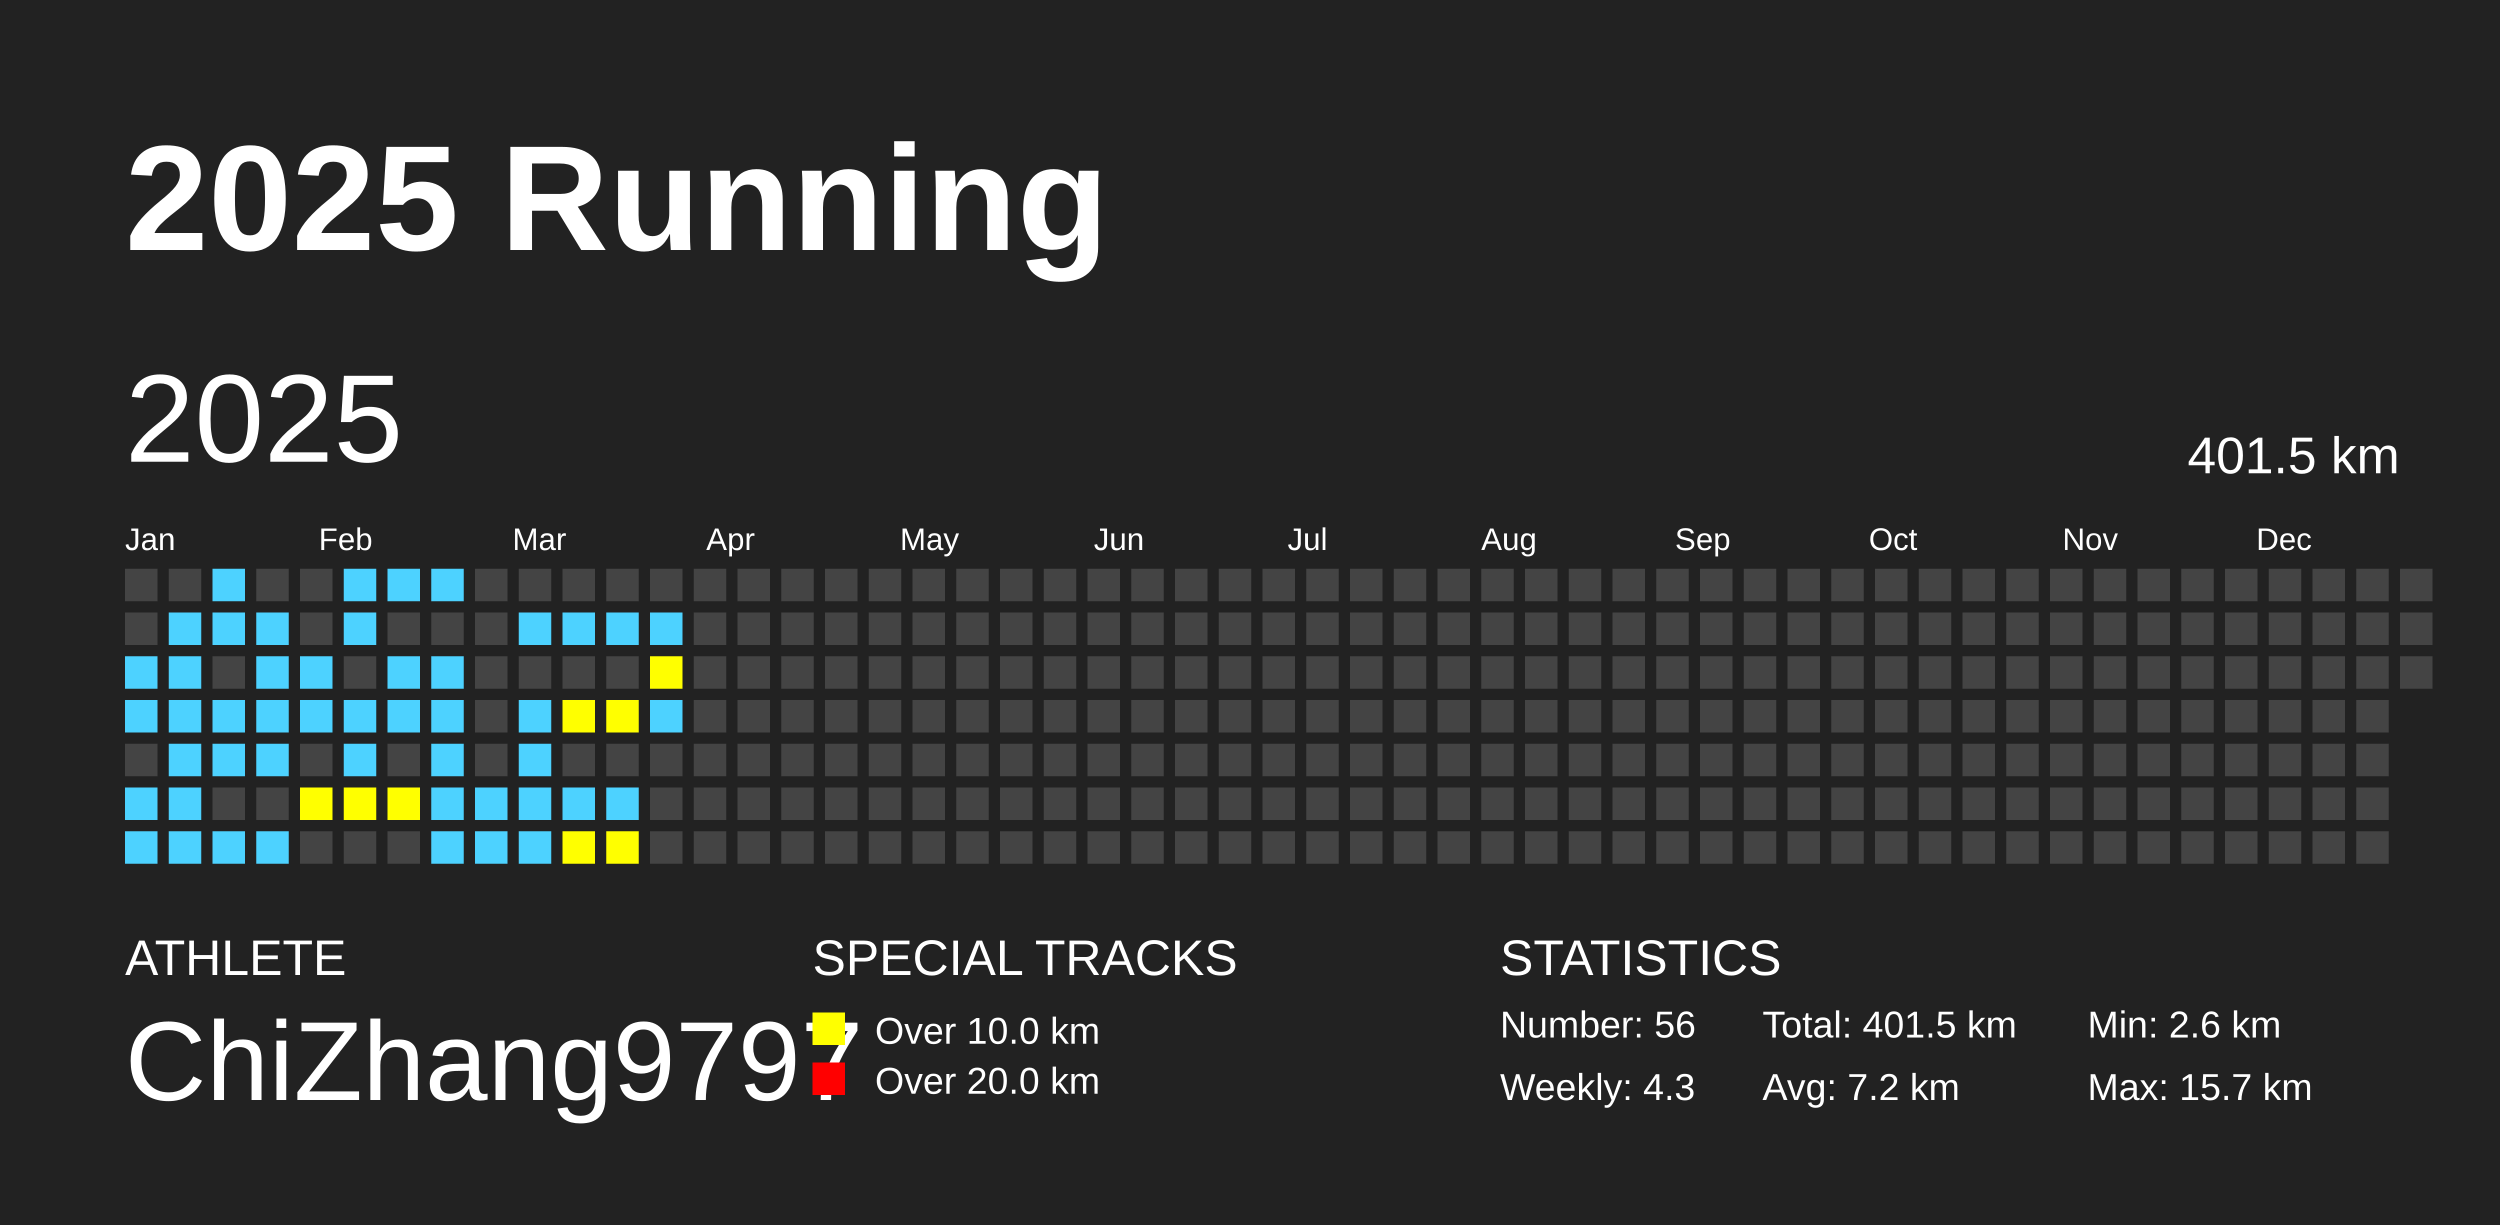
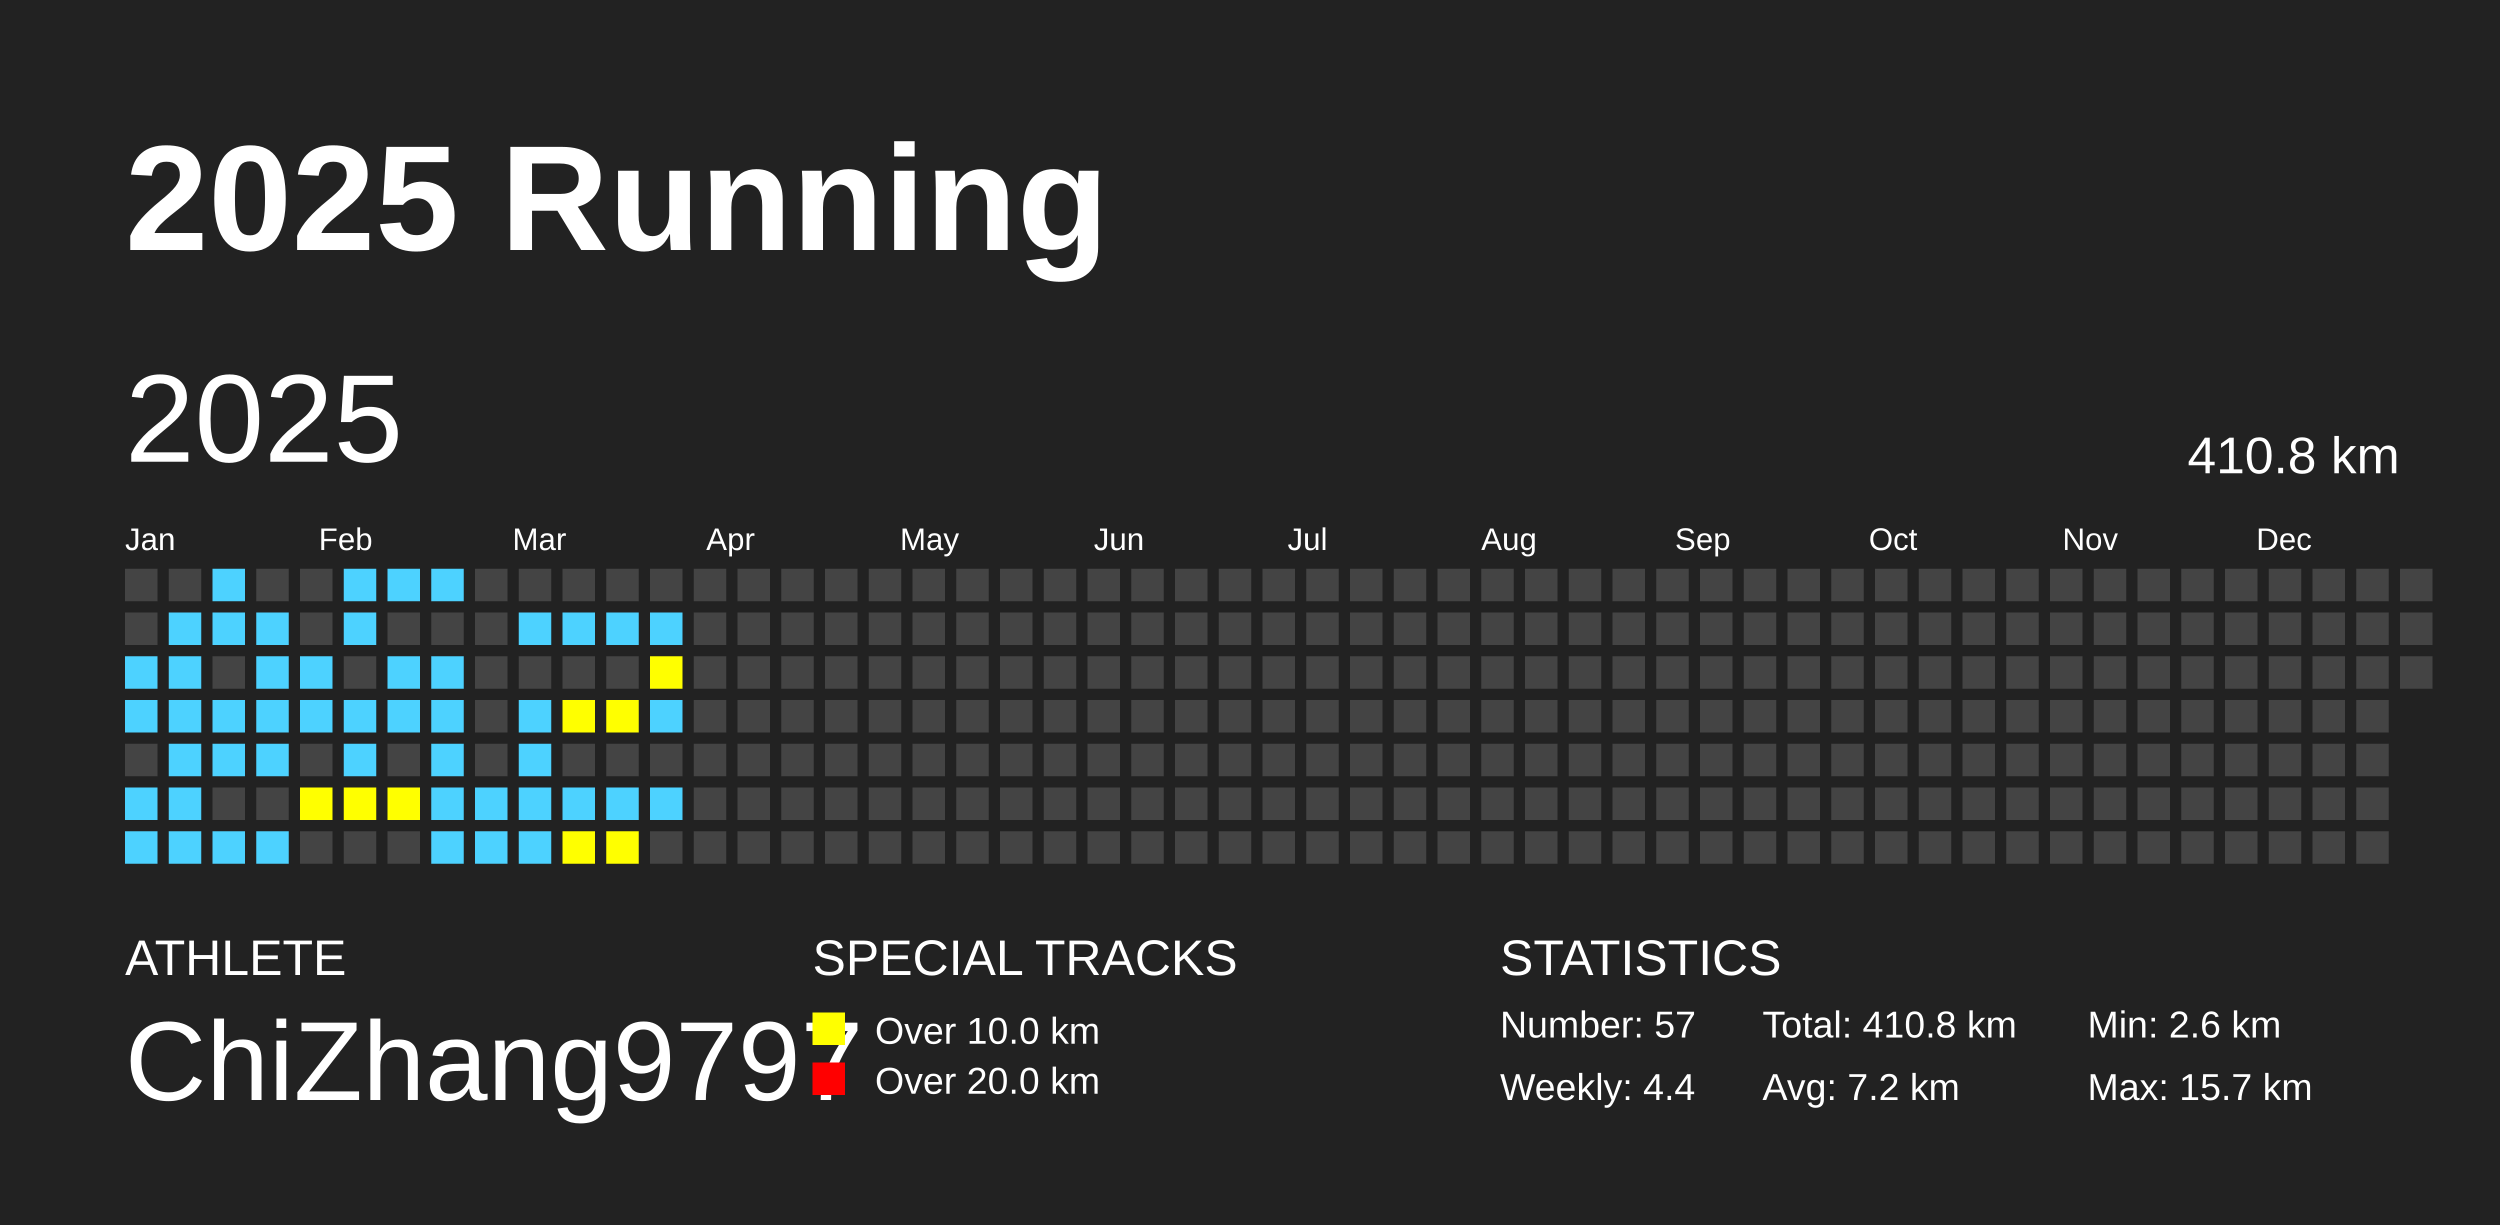
<svg xmlns="http://www.w3.org/2000/svg" baseProfile="full" height="98mm" version="1.1" viewBox="0,0,200,98" width="200mm">
  <defs />
  <rect fill="#222222" height="98" width="200" x="0" y="0" />
  <text fill="#FFFFFF" style="font-size:12px; font-family:Arial; font-weight:bold;" x="10" y="20">2025 Running</text>
  <text fill="#FFFFFF" style="font-size:4px; font-family:Arial" x="10" y="78">ATHLETE</text>
  <text fill="#FFFFFF" style="font-size:9px; font-family:Arial" x="10" y="88">ChiZhang9797</text>
  <text fill="#FFFFFF" style="font-size:4px; font-family:Arial" x="65" y="78">SPECIAL TRACKS</text>
  <rect fill="yellow" height="2.6" width="2.6" x="65" y="81" />
  <text fill="#FFFFFF" style="font-size:3px; font-family:Arial" x="70" y="83.5">Over 10.0 km</text>
  <rect fill="red" height="2.6" width="2.6" x="65" y="85" />
  <text fill="#FFFFFF" style="font-size:3px; font-family:Arial" x="70" y="87.5">Over 20.0 km</text>
  <text fill="#FFFFFF" style="font-size:4px; font-family:Arial" x="120" y="78">STATISTICS</text>
-   <text fill="#FFFFFF" style="font-size:3px; font-family:Arial" x="120" y="83">Number: 56</text>
-   <text fill="#FFFFFF" style="font-size:3px; font-family:Arial" x="120" y="88">Weekly: 4.3</text>
-   <text fill="#FFFFFF" style="font-size:3px; font-family:Arial" x="141" y="83">Total: 401.5 km</text>
+   <text fill="#FFFFFF" style="font-size:3px; font-family:Arial" x="120" y="83">Number: 57</text>
+   <text fill="#FFFFFF" style="font-size:3px; font-family:Arial" x="120" y="88">Weekly: 4.4</text>
+   <text fill="#FFFFFF" style="font-size:3px; font-family:Arial" x="141" y="83">Total: 410.8 km</text>
  <text fill="#FFFFFF" style="font-size:3px; font-family:Arial" x="141" y="88">Avg: 7.2 km</text>
  <text fill="#FFFFFF" style="font-size:3px; font-family:Arial" x="167" y="83">Min: 2.6 km</text>
  <text fill="#FFFFFF" style="font-size:3px; font-family:Arial" x="167" y="88">Max: 15.7 km</text>
  <text dominant-baseline="hanging" fill="#FFFFFF" style="font-size:10.0px; font-family:Arial;" x="10" y="30">2025</text>
-   <text dominant-baseline="hanging" fill="#FFFFFF" style="font-size:4.125px; font-family:Arial;" x="175" y="35">401.5 km</text>
+   <text dominant-baseline="hanging" fill="#FFFFFF" style="font-size:4.125px; font-family:Arial;" x="175" y="35">410.8 km</text>
  <text fill="#FFFFFF" style="font-size:2.5px; font-family:Arial" x="10.0" y="44">Jan</text>
  <text fill="#FFFFFF" style="font-size:2.5px; font-family:Arial" x="25.5" y="44">Feb</text>
  <text fill="#FFFFFF" style="font-size:2.5px; font-family:Arial" x="41.0" y="44">Mar</text>
  <text fill="#FFFFFF" style="font-size:2.5px; font-family:Arial" x="56.5" y="44">Apr</text>
  <text fill="#FFFFFF" style="font-size:2.5px; font-family:Arial" x="72.0" y="44">May</text>
  <text fill="#FFFFFF" style="font-size:2.5px; font-family:Arial" x="87.5" y="44">Jun</text>
  <text fill="#FFFFFF" style="font-size:2.5px; font-family:Arial" x="103.0" y="44">Jul</text>
  <text fill="#FFFFFF" style="font-size:2.5px; font-family:Arial" x="118.5" y="44">Aug</text>
  <text fill="#FFFFFF" style="font-size:2.5px; font-family:Arial" x="134.0" y="44">Sep</text>
  <text fill="#FFFFFF" style="font-size:2.5px; font-family:Arial" x="149.5" y="44">Oct</text>
  <text fill="#FFFFFF" style="font-size:2.5px; font-family:Arial" x="165.0" y="44">Nov</text>
  <text fill="#FFFFFF" style="font-size:2.5px; font-family:Arial" x="180.5" y="44">Dec</text>
  <rect fill="#444444" height="2.6" width="2.6" x="10.0" y="45.5" />
  <rect fill="#444444" height="2.6" width="2.6" x="10.0" y="49.0" />
  <rect fill="#4DD2FF" height="2.6" width="2.6" x="10.0" y="52.5" />
  <rect fill="#4DD2FF" height="2.6" width="2.6" x="10.0" y="56.0" />
  <rect fill="#444444" height="2.6" width="2.6" x="10.0" y="59.5" />
  <rect fill="#4DD2FF" height="2.6" width="2.6" x="10.0" y="63.0" />
  <rect fill="#4DD2FF" height="2.6" width="2.6" x="10.0" y="66.5" />
  <rect fill="#444444" height="2.6" width="2.6" x="13.5" y="45.5" />
  <rect fill="#4DD2FF" height="2.6" width="2.6" x="13.5" y="49.0" />
  <rect fill="#4DD2FF" height="2.6" width="2.6" x="13.5" y="52.5" />
  <rect fill="#4DD2FF" height="2.6" width="2.6" x="13.5" y="56.0" />
  <rect fill="#4DD2FF" height="2.6" width="2.6" x="13.5" y="59.5" />
  <rect fill="#4DD2FF" height="2.6" width="2.6" x="13.5" y="63.0" />
  <rect fill="#4DD2FF" height="2.6" width="2.6" x="13.5" y="66.5" />
  <rect fill="#4DD2FF" height="2.6" width="2.6" x="17.0" y="45.5" />
  <rect fill="#4DD2FF" height="2.6" width="2.6" x="17.0" y="49.0" />
  <rect fill="#444444" height="2.6" width="2.6" x="17.0" y="52.5" />
  <rect fill="#4DD2FF" height="2.6" width="2.6" x="17.0" y="56.0" />
  <rect fill="#4DD2FF" height="2.6" width="2.6" x="17.0" y="59.5" />
  <rect fill="#444444" height="2.6" width="2.6" x="17.0" y="63.0" />
  <rect fill="#4DD2FF" height="2.6" width="2.6" x="17.0" y="66.5" />
  <rect fill="#444444" height="2.6" width="2.6" x="20.5" y="45.5" />
  <rect fill="#4DD2FF" height="2.6" width="2.6" x="20.5" y="49.0" />
  <rect fill="#4DD2FF" height="2.6" width="2.6" x="20.5" y="52.5" />
  <rect fill="#4DD2FF" height="2.6" width="2.6" x="20.5" y="56.0" />
  <rect fill="#4DD2FF" height="2.6" width="2.6" x="20.5" y="59.5" />
  <rect fill="#444444" height="2.6" width="2.6" x="20.5" y="63.0" />
  <rect fill="#4DD2FF" height="2.6" width="2.6" x="20.5" y="66.5" />
  <rect fill="#444444" height="2.6" width="2.6" x="24.0" y="45.5" />
  <rect fill="#444444" height="2.6" width="2.6" x="24.0" y="49.0" />
  <rect fill="#4DD2FF" height="2.6" width="2.6" x="24.0" y="52.5" />
  <rect fill="#4DD2FF" height="2.6" width="2.6" x="24.0" y="56.0" />
  <rect fill="#444444" height="2.6" width="2.6" x="24.0" y="59.5" />
  <rect fill="yellow" height="2.6" width="2.6" x="24.0" y="63.0" />
  <rect fill="#444444" height="2.6" width="2.6" x="24.0" y="66.5" />
  <rect fill="#4DD2FF" height="2.6" width="2.6" x="27.5" y="45.5" />
  <rect fill="#4DD2FF" height="2.6" width="2.6" x="27.5" y="49.0" />
  <rect fill="#444444" height="2.6" width="2.6" x="27.5" y="52.5" />
  <rect fill="#4DD2FF" height="2.6" width="2.6" x="27.5" y="56.0" />
  <rect fill="#4DD2FF" height="2.6" width="2.6" x="27.5" y="59.5" />
  <rect fill="yellow" height="2.6" width="2.6" x="27.5" y="63.0" />
  <rect fill="#444444" height="2.6" width="2.6" x="27.5" y="66.5" />
  <rect fill="#4DD2FF" height="2.6" width="2.6" x="31.0" y="45.5" />
  <rect fill="#444444" height="2.6" width="2.6" x="31.0" y="49.0" />
  <rect fill="#4DD2FF" height="2.6" width="2.6" x="31.0" y="52.5" />
  <rect fill="#4DD2FF" height="2.6" width="2.6" x="31.0" y="56.0" />
  <rect fill="#444444" height="2.6" width="2.6" x="31.0" y="59.5" />
  <rect fill="yellow" height="2.6" width="2.6" x="31.0" y="63.0" />
  <rect fill="#444444" height="2.6" width="2.6" x="31.0" y="66.5" />
  <rect fill="#4DD2FF" height="2.6" width="2.6" x="34.5" y="45.5" />
  <rect fill="#444444" height="2.6" width="2.6" x="34.5" y="49.0" />
  <rect fill="#4DD2FF" height="2.6" width="2.6" x="34.5" y="52.5" />
  <rect fill="#4DD2FF" height="2.6" width="2.6" x="34.5" y="56.0" />
  <rect fill="#4DD2FF" height="2.6" width="2.6" x="34.5" y="59.5" />
  <rect fill="#4DD2FF" height="2.6" width="2.6" x="34.5" y="63.0" />
  <rect fill="#4DD2FF" height="2.6" width="2.6" x="34.5" y="66.5" />
  <rect fill="#444444" height="2.6" width="2.6" x="38.0" y="45.5" />
  <rect fill="#444444" height="2.6" width="2.6" x="38.0" y="49.0" />
  <rect fill="#444444" height="2.6" width="2.6" x="38.0" y="52.5" />
  <rect fill="#444444" height="2.6" width="2.6" x="38.0" y="56.0" />
  <rect fill="#444444" height="2.6" width="2.6" x="38.0" y="59.5" />
  <rect fill="#4DD2FF" height="2.6" width="2.6" x="38.0" y="63.0" />
  <rect fill="#4DD2FF" height="2.6" width="2.6" x="38.0" y="66.5" />
  <rect fill="#444444" height="2.6" width="2.6" x="41.5" y="45.5" />
  <rect fill="#4DD2FF" height="2.6" width="2.6" x="41.5" y="49.0" />
  <rect fill="#444444" height="2.6" width="2.6" x="41.5" y="52.5" />
  <rect fill="#4DD2FF" height="2.6" width="2.6" x="41.5" y="56.0" />
  <rect fill="#4DD2FF" height="2.6" width="2.6" x="41.5" y="59.5" />
  <rect fill="#4DD2FF" height="2.6" width="2.6" x="41.5" y="63.0" />
  <rect fill="#4DD2FF" height="2.6" width="2.6" x="41.5" y="66.5" />
  <rect fill="#444444" height="2.6" width="2.6" x="45.0" y="45.5" />
  <rect fill="#4DD2FF" height="2.6" width="2.6" x="45.0" y="49.0" />
  <rect fill="#444444" height="2.6" width="2.6" x="45.0" y="52.5" />
  <rect fill="yellow" height="2.6" width="2.6" x="45.0" y="56.0" />
  <rect fill="#444444" height="2.6" width="2.6" x="45.0" y="59.5" />
  <rect fill="#4DD2FF" height="2.6" width="2.6" x="45.0" y="63.0" />
  <rect fill="yellow" height="2.6" width="2.6" x="45.0" y="66.5" />
  <rect fill="#444444" height="2.6" width="2.6" x="48.5" y="45.5" />
  <rect fill="#4DD2FF" height="2.6" width="2.6" x="48.5" y="49.0" />
  <rect fill="#444444" height="2.6" width="2.6" x="48.5" y="52.5" />
  <rect fill="yellow" height="2.6" width="2.6" x="48.5" y="56.0" />
  <rect fill="#444444" height="2.6" width="2.6" x="48.5" y="59.5" />
  <rect fill="#4DD2FF" height="2.6" width="2.6" x="48.5" y="63.0" />
  <rect fill="yellow" height="2.6" width="2.6" x="48.5" y="66.5" />
  <rect fill="#444444" height="2.6" width="2.6" x="52.0" y="45.5" />
  <rect fill="#4DD2FF" height="2.6" width="2.6" x="52.0" y="49.0" />
  <rect fill="yellow" height="2.6" width="2.6" x="52.0" y="52.5" />
  <rect fill="#4DD2FF" height="2.6" width="2.6" x="52.0" y="56.0" />
  <rect fill="#444444" height="2.6" width="2.6" x="52.0" y="59.5" />
-   <rect fill="#444444" height="2.6" width="2.6" x="52.0" y="63.0" />
+   <rect fill="#4DD2FF" height="2.6" width="2.6" x="52.0" y="63.0" />
  <rect fill="#444444" height="2.6" width="2.6" x="52.0" y="66.5" />
  <rect fill="#444444" height="2.6" width="2.6" x="55.5" y="45.5" />
  <rect fill="#444444" height="2.6" width="2.6" x="55.5" y="49.0" />
  <rect fill="#444444" height="2.6" width="2.6" x="55.5" y="52.5" />
  <rect fill="#444444" height="2.6" width="2.6" x="55.5" y="56.0" />
  <rect fill="#444444" height="2.6" width="2.6" x="55.5" y="59.5" />
  <rect fill="#444444" height="2.6" width="2.6" x="55.5" y="63.0" />
  <rect fill="#444444" height="2.6" width="2.6" x="55.5" y="66.5" />
  <rect fill="#444444" height="2.6" width="2.6" x="59.0" y="45.5" />
  <rect fill="#444444" height="2.6" width="2.6" x="59.0" y="49.0" />
  <rect fill="#444444" height="2.6" width="2.6" x="59.0" y="52.5" />
  <rect fill="#444444" height="2.6" width="2.6" x="59.0" y="56.0" />
  <rect fill="#444444" height="2.6" width="2.6" x="59.0" y="59.5" />
  <rect fill="#444444" height="2.6" width="2.6" x="59.0" y="63.0" />
  <rect fill="#444444" height="2.6" width="2.6" x="59.0" y="66.5" />
  <rect fill="#444444" height="2.6" width="2.6" x="62.5" y="45.5" />
  <rect fill="#444444" height="2.6" width="2.6" x="62.5" y="49.0" />
  <rect fill="#444444" height="2.6" width="2.6" x="62.5" y="52.5" />
  <rect fill="#444444" height="2.6" width="2.6" x="62.5" y="56.0" />
  <rect fill="#444444" height="2.6" width="2.6" x="62.5" y="59.5" />
  <rect fill="#444444" height="2.6" width="2.6" x="62.5" y="63.0" />
  <rect fill="#444444" height="2.6" width="2.6" x="62.5" y="66.5" />
  <rect fill="#444444" height="2.6" width="2.6" x="66.0" y="45.5" />
  <rect fill="#444444" height="2.6" width="2.6" x="66.0" y="49.0" />
  <rect fill="#444444" height="2.6" width="2.6" x="66.0" y="52.5" />
  <rect fill="#444444" height="2.6" width="2.6" x="66.0" y="56.0" />
  <rect fill="#444444" height="2.6" width="2.6" x="66.0" y="59.5" />
  <rect fill="#444444" height="2.6" width="2.6" x="66.0" y="63.0" />
  <rect fill="#444444" height="2.6" width="2.6" x="66.0" y="66.5" />
  <rect fill="#444444" height="2.6" width="2.6" x="69.5" y="45.5" />
  <rect fill="#444444" height="2.6" width="2.6" x="69.5" y="49.0" />
  <rect fill="#444444" height="2.6" width="2.6" x="69.5" y="52.5" />
  <rect fill="#444444" height="2.6" width="2.6" x="69.5" y="56.0" />
  <rect fill="#444444" height="2.6" width="2.6" x="69.5" y="59.5" />
  <rect fill="#444444" height="2.6" width="2.6" x="69.5" y="63.0" />
  <rect fill="#444444" height="2.6" width="2.6" x="69.5" y="66.5" />
  <rect fill="#444444" height="2.6" width="2.6" x="73.0" y="45.5" />
  <rect fill="#444444" height="2.6" width="2.6" x="73.0" y="49.0" />
  <rect fill="#444444" height="2.6" width="2.6" x="73.0" y="52.5" />
  <rect fill="#444444" height="2.6" width="2.6" x="73.0" y="56.0" />
  <rect fill="#444444" height="2.6" width="2.6" x="73.0" y="59.5" />
  <rect fill="#444444" height="2.6" width="2.6" x="73.0" y="63.0" />
  <rect fill="#444444" height="2.6" width="2.6" x="73.0" y="66.5" />
  <rect fill="#444444" height="2.6" width="2.6" x="76.5" y="45.5" />
  <rect fill="#444444" height="2.6" width="2.6" x="76.5" y="49.0" />
  <rect fill="#444444" height="2.6" width="2.6" x="76.5" y="52.5" />
  <rect fill="#444444" height="2.6" width="2.6" x="76.5" y="56.0" />
  <rect fill="#444444" height="2.6" width="2.6" x="76.5" y="59.5" />
  <rect fill="#444444" height="2.6" width="2.6" x="76.5" y="63.0" />
  <rect fill="#444444" height="2.6" width="2.6" x="76.5" y="66.5" />
  <rect fill="#444444" height="2.6" width="2.6" x="80.0" y="45.5" />
  <rect fill="#444444" height="2.6" width="2.6" x="80.0" y="49.0" />
  <rect fill="#444444" height="2.6" width="2.6" x="80.0" y="52.5" />
  <rect fill="#444444" height="2.6" width="2.6" x="80.0" y="56.0" />
  <rect fill="#444444" height="2.6" width="2.6" x="80.0" y="59.5" />
  <rect fill="#444444" height="2.6" width="2.6" x="80.0" y="63.0" />
  <rect fill="#444444" height="2.6" width="2.6" x="80.0" y="66.5" />
  <rect fill="#444444" height="2.6" width="2.6" x="83.5" y="45.5" />
  <rect fill="#444444" height="2.6" width="2.6" x="83.5" y="49.0" />
  <rect fill="#444444" height="2.6" width="2.6" x="83.5" y="52.5" />
  <rect fill="#444444" height="2.6" width="2.6" x="83.5" y="56.0" />
  <rect fill="#444444" height="2.6" width="2.6" x="83.5" y="59.5" />
  <rect fill="#444444" height="2.6" width="2.6" x="83.5" y="63.0" />
  <rect fill="#444444" height="2.6" width="2.6" x="83.5" y="66.5" />
  <rect fill="#444444" height="2.6" width="2.6" x="87.0" y="45.5" />
  <rect fill="#444444" height="2.6" width="2.6" x="87.0" y="49.0" />
  <rect fill="#444444" height="2.6" width="2.6" x="87.0" y="52.5" />
  <rect fill="#444444" height="2.6" width="2.6" x="87.0" y="56.0" />
  <rect fill="#444444" height="2.6" width="2.6" x="87.0" y="59.5" />
  <rect fill="#444444" height="2.6" width="2.6" x="87.0" y="63.0" />
  <rect fill="#444444" height="2.6" width="2.6" x="87.0" y="66.5" />
  <rect fill="#444444" height="2.6" width="2.6" x="90.5" y="45.5" />
  <rect fill="#444444" height="2.6" width="2.6" x="90.5" y="49.0" />
  <rect fill="#444444" height="2.6" width="2.6" x="90.5" y="52.5" />
  <rect fill="#444444" height="2.6" width="2.6" x="90.5" y="56.0" />
  <rect fill="#444444" height="2.6" width="2.6" x="90.5" y="59.5" />
  <rect fill="#444444" height="2.6" width="2.6" x="90.5" y="63.0" />
  <rect fill="#444444" height="2.6" width="2.6" x="90.5" y="66.5" />
  <rect fill="#444444" height="2.6" width="2.6" x="94.0" y="45.5" />
  <rect fill="#444444" height="2.6" width="2.6" x="94.0" y="49.0" />
  <rect fill="#444444" height="2.6" width="2.6" x="94.0" y="52.5" />
  <rect fill="#444444" height="2.6" width="2.6" x="94.0" y="56.0" />
  <rect fill="#444444" height="2.6" width="2.6" x="94.0" y="59.5" />
  <rect fill="#444444" height="2.6" width="2.6" x="94.0" y="63.0" />
  <rect fill="#444444" height="2.6" width="2.6" x="94.0" y="66.5" />
  <rect fill="#444444" height="2.6" width="2.6" x="97.5" y="45.5" />
  <rect fill="#444444" height="2.6" width="2.6" x="97.5" y="49.0" />
  <rect fill="#444444" height="2.6" width="2.6" x="97.5" y="52.5" />
  <rect fill="#444444" height="2.6" width="2.6" x="97.5" y="56.0" />
  <rect fill="#444444" height="2.6" width="2.6" x="97.5" y="59.5" />
  <rect fill="#444444" height="2.6" width="2.6" x="97.5" y="63.0" />
  <rect fill="#444444" height="2.6" width="2.6" x="97.5" y="66.5" />
  <rect fill="#444444" height="2.6" width="2.6" x="101.0" y="45.5" />
  <rect fill="#444444" height="2.6" width="2.6" x="101.0" y="49.0" />
  <rect fill="#444444" height="2.6" width="2.6" x="101.0" y="52.5" />
  <rect fill="#444444" height="2.6" width="2.6" x="101.0" y="56.0" />
  <rect fill="#444444" height="2.6" width="2.6" x="101.0" y="59.5" />
  <rect fill="#444444" height="2.6" width="2.6" x="101.0" y="63.0" />
  <rect fill="#444444" height="2.6" width="2.6" x="101.0" y="66.5" />
  <rect fill="#444444" height="2.6" width="2.6" x="104.5" y="45.5" />
  <rect fill="#444444" height="2.6" width="2.6" x="104.5" y="49.0" />
  <rect fill="#444444" height="2.6" width="2.6" x="104.5" y="52.5" />
  <rect fill="#444444" height="2.6" width="2.6" x="104.5" y="56.0" />
  <rect fill="#444444" height="2.6" width="2.6" x="104.5" y="59.5" />
  <rect fill="#444444" height="2.6" width="2.6" x="104.5" y="63.0" />
  <rect fill="#444444" height="2.6" width="2.6" x="104.5" y="66.5" />
  <rect fill="#444444" height="2.6" width="2.6" x="108.0" y="45.5" />
  <rect fill="#444444" height="2.6" width="2.6" x="108.0" y="49.0" />
  <rect fill="#444444" height="2.6" width="2.6" x="108.0" y="52.5" />
  <rect fill="#444444" height="2.6" width="2.6" x="108.0" y="56.0" />
  <rect fill="#444444" height="2.6" width="2.6" x="108.0" y="59.5" />
  <rect fill="#444444" height="2.6" width="2.6" x="108.0" y="63.0" />
  <rect fill="#444444" height="2.6" width="2.6" x="108.0" y="66.5" />
  <rect fill="#444444" height="2.6" width="2.6" x="111.5" y="45.5" />
  <rect fill="#444444" height="2.6" width="2.6" x="111.5" y="49.0" />
  <rect fill="#444444" height="2.6" width="2.6" x="111.5" y="52.5" />
  <rect fill="#444444" height="2.6" width="2.6" x="111.5" y="56.0" />
  <rect fill="#444444" height="2.6" width="2.6" x="111.5" y="59.5" />
  <rect fill="#444444" height="2.6" width="2.6" x="111.5" y="63.0" />
  <rect fill="#444444" height="2.6" width="2.6" x="111.5" y="66.5" />
  <rect fill="#444444" height="2.6" width="2.6" x="115.0" y="45.5" />
  <rect fill="#444444" height="2.6" width="2.6" x="115.0" y="49.0" />
  <rect fill="#444444" height="2.6" width="2.6" x="115.0" y="52.5" />
  <rect fill="#444444" height="2.6" width="2.6" x="115.0" y="56.0" />
  <rect fill="#444444" height="2.6" width="2.6" x="115.0" y="59.5" />
  <rect fill="#444444" height="2.6" width="2.6" x="115.0" y="63.0" />
  <rect fill="#444444" height="2.6" width="2.6" x="115.0" y="66.5" />
  <rect fill="#444444" height="2.6" width="2.6" x="118.5" y="45.5" />
  <rect fill="#444444" height="2.6" width="2.6" x="118.5" y="49.0" />
  <rect fill="#444444" height="2.6" width="2.6" x="118.5" y="52.5" />
  <rect fill="#444444" height="2.6" width="2.6" x="118.5" y="56.0" />
  <rect fill="#444444" height="2.6" width="2.6" x="118.5" y="59.5" />
  <rect fill="#444444" height="2.6" width="2.6" x="118.5" y="63.0" />
  <rect fill="#444444" height="2.6" width="2.6" x="118.5" y="66.5" />
  <rect fill="#444444" height="2.6" width="2.6" x="122.0" y="45.5" />
  <rect fill="#444444" height="2.6" width="2.6" x="122.0" y="49.0" />
  <rect fill="#444444" height="2.6" width="2.6" x="122.0" y="52.5" />
  <rect fill="#444444" height="2.6" width="2.6" x="122.0" y="56.0" />
  <rect fill="#444444" height="2.6" width="2.6" x="122.0" y="59.5" />
  <rect fill="#444444" height="2.6" width="2.6" x="122.0" y="63.0" />
  <rect fill="#444444" height="2.6" width="2.6" x="122.0" y="66.5" />
  <rect fill="#444444" height="2.6" width="2.6" x="125.5" y="45.5" />
  <rect fill="#444444" height="2.6" width="2.6" x="125.5" y="49.0" />
  <rect fill="#444444" height="2.6" width="2.6" x="125.5" y="52.5" />
  <rect fill="#444444" height="2.6" width="2.6" x="125.5" y="56.0" />
  <rect fill="#444444" height="2.6" width="2.6" x="125.5" y="59.5" />
  <rect fill="#444444" height="2.6" width="2.6" x="125.5" y="63.0" />
  <rect fill="#444444" height="2.6" width="2.6" x="125.5" y="66.5" />
  <rect fill="#444444" height="2.6" width="2.6" x="129.0" y="45.5" />
  <rect fill="#444444" height="2.6" width="2.6" x="129.0" y="49.0" />
  <rect fill="#444444" height="2.6" width="2.6" x="129.0" y="52.5" />
  <rect fill="#444444" height="2.6" width="2.6" x="129.0" y="56.0" />
  <rect fill="#444444" height="2.6" width="2.6" x="129.0" y="59.5" />
  <rect fill="#444444" height="2.6" width="2.6" x="129.0" y="63.0" />
  <rect fill="#444444" height="2.6" width="2.6" x="129.0" y="66.5" />
  <rect fill="#444444" height="2.6" width="2.6" x="132.5" y="45.5" />
  <rect fill="#444444" height="2.6" width="2.6" x="132.5" y="49.0" />
  <rect fill="#444444" height="2.6" width="2.6" x="132.5" y="52.5" />
  <rect fill="#444444" height="2.6" width="2.6" x="132.5" y="56.0" />
  <rect fill="#444444" height="2.6" width="2.6" x="132.5" y="59.5" />
  <rect fill="#444444" height="2.6" width="2.6" x="132.5" y="63.0" />
  <rect fill="#444444" height="2.6" width="2.6" x="132.5" y="66.5" />
  <rect fill="#444444" height="2.6" width="2.6" x="136.0" y="45.5" />
  <rect fill="#444444" height="2.6" width="2.6" x="136.0" y="49.0" />
  <rect fill="#444444" height="2.6" width="2.6" x="136.0" y="52.5" />
  <rect fill="#444444" height="2.6" width="2.6" x="136.0" y="56.0" />
  <rect fill="#444444" height="2.6" width="2.6" x="136.0" y="59.5" />
  <rect fill="#444444" height="2.6" width="2.6" x="136.0" y="63.0" />
  <rect fill="#444444" height="2.6" width="2.6" x="136.0" y="66.5" />
  <rect fill="#444444" height="2.6" width="2.6" x="139.5" y="45.5" />
  <rect fill="#444444" height="2.6" width="2.6" x="139.5" y="49.0" />
  <rect fill="#444444" height="2.6" width="2.6" x="139.5" y="52.5" />
  <rect fill="#444444" height="2.6" width="2.6" x="139.5" y="56.0" />
  <rect fill="#444444" height="2.6" width="2.6" x="139.5" y="59.5" />
  <rect fill="#444444" height="2.6" width="2.6" x="139.5" y="63.0" />
  <rect fill="#444444" height="2.6" width="2.6" x="139.5" y="66.5" />
  <rect fill="#444444" height="2.6" width="2.6" x="143.0" y="45.5" />
  <rect fill="#444444" height="2.6" width="2.6" x="143.0" y="49.0" />
  <rect fill="#444444" height="2.6" width="2.6" x="143.0" y="52.5" />
  <rect fill="#444444" height="2.6" width="2.6" x="143.0" y="56.0" />
  <rect fill="#444444" height="2.6" width="2.6" x="143.0" y="59.5" />
  <rect fill="#444444" height="2.6" width="2.6" x="143.0" y="63.0" />
  <rect fill="#444444" height="2.6" width="2.6" x="143.0" y="66.5" />
  <rect fill="#444444" height="2.6" width="2.6" x="146.5" y="45.5" />
  <rect fill="#444444" height="2.6" width="2.6" x="146.5" y="49.0" />
  <rect fill="#444444" height="2.6" width="2.6" x="146.5" y="52.5" />
  <rect fill="#444444" height="2.6" width="2.6" x="146.5" y="56.0" />
  <rect fill="#444444" height="2.6" width="2.6" x="146.5" y="59.5" />
  <rect fill="#444444" height="2.6" width="2.6" x="146.5" y="63.0" />
  <rect fill="#444444" height="2.6" width="2.6" x="146.5" y="66.5" />
  <rect fill="#444444" height="2.6" width="2.6" x="150.0" y="45.5" />
  <rect fill="#444444" height="2.6" width="2.6" x="150.0" y="49.0" />
  <rect fill="#444444" height="2.6" width="2.6" x="150.0" y="52.5" />
  <rect fill="#444444" height="2.6" width="2.6" x="150.0" y="56.0" />
  <rect fill="#444444" height="2.6" width="2.6" x="150.0" y="59.5" />
  <rect fill="#444444" height="2.6" width="2.6" x="150.0" y="63.0" />
  <rect fill="#444444" height="2.6" width="2.6" x="150.0" y="66.5" />
  <rect fill="#444444" height="2.6" width="2.6" x="153.5" y="45.5" />
  <rect fill="#444444" height="2.6" width="2.6" x="153.5" y="49.0" />
  <rect fill="#444444" height="2.6" width="2.6" x="153.5" y="52.5" />
  <rect fill="#444444" height="2.6" width="2.6" x="153.5" y="56.0" />
  <rect fill="#444444" height="2.6" width="2.6" x="153.5" y="59.5" />
  <rect fill="#444444" height="2.6" width="2.6" x="153.5" y="63.0" />
  <rect fill="#444444" height="2.6" width="2.6" x="153.5" y="66.5" />
  <rect fill="#444444" height="2.6" width="2.6" x="157.0" y="45.5" />
  <rect fill="#444444" height="2.6" width="2.6" x="157.0" y="49.0" />
  <rect fill="#444444" height="2.6" width="2.6" x="157.0" y="52.5" />
  <rect fill="#444444" height="2.6" width="2.6" x="157.0" y="56.0" />
  <rect fill="#444444" height="2.6" width="2.6" x="157.0" y="59.5" />
  <rect fill="#444444" height="2.6" width="2.6" x="157.0" y="63.0" />
  <rect fill="#444444" height="2.6" width="2.6" x="157.0" y="66.5" />
  <rect fill="#444444" height="2.6" width="2.6" x="160.5" y="45.5" />
  <rect fill="#444444" height="2.6" width="2.6" x="160.5" y="49.0" />
  <rect fill="#444444" height="2.6" width="2.6" x="160.5" y="52.5" />
  <rect fill="#444444" height="2.6" width="2.6" x="160.5" y="56.0" />
  <rect fill="#444444" height="2.6" width="2.6" x="160.5" y="59.5" />
  <rect fill="#444444" height="2.6" width="2.6" x="160.5" y="63.0" />
  <rect fill="#444444" height="2.6" width="2.6" x="160.5" y="66.5" />
  <rect fill="#444444" height="2.6" width="2.6" x="164.0" y="45.5" />
  <rect fill="#444444" height="2.6" width="2.6" x="164.0" y="49.0" />
  <rect fill="#444444" height="2.6" width="2.6" x="164.0" y="52.5" />
  <rect fill="#444444" height="2.6" width="2.6" x="164.0" y="56.0" />
  <rect fill="#444444" height="2.6" width="2.6" x="164.0" y="59.5" />
  <rect fill="#444444" height="2.6" width="2.6" x="164.0" y="63.0" />
  <rect fill="#444444" height="2.6" width="2.6" x="164.0" y="66.5" />
  <rect fill="#444444" height="2.6" width="2.6" x="167.5" y="45.5" />
  <rect fill="#444444" height="2.6" width="2.6" x="167.5" y="49.0" />
  <rect fill="#444444" height="2.6" width="2.6" x="167.5" y="52.5" />
  <rect fill="#444444" height="2.6" width="2.6" x="167.5" y="56.0" />
  <rect fill="#444444" height="2.6" width="2.6" x="167.5" y="59.5" />
  <rect fill="#444444" height="2.6" width="2.6" x="167.5" y="63.0" />
  <rect fill="#444444" height="2.6" width="2.6" x="167.5" y="66.5" />
  <rect fill="#444444" height="2.6" width="2.6" x="171.0" y="45.5" />
  <rect fill="#444444" height="2.6" width="2.6" x="171.0" y="49.0" />
  <rect fill="#444444" height="2.6" width="2.6" x="171.0" y="52.5" />
  <rect fill="#444444" height="2.6" width="2.6" x="171.0" y="56.0" />
  <rect fill="#444444" height="2.6" width="2.6" x="171.0" y="59.5" />
  <rect fill="#444444" height="2.6" width="2.6" x="171.0" y="63.0" />
  <rect fill="#444444" height="2.6" width="2.6" x="171.0" y="66.5" />
  <rect fill="#444444" height="2.6" width="2.6" x="174.5" y="45.5" />
  <rect fill="#444444" height="2.6" width="2.6" x="174.5" y="49.0" />
  <rect fill="#444444" height="2.6" width="2.6" x="174.5" y="52.5" />
  <rect fill="#444444" height="2.6" width="2.6" x="174.5" y="56.0" />
  <rect fill="#444444" height="2.6" width="2.6" x="174.5" y="59.5" />
  <rect fill="#444444" height="2.6" width="2.6" x="174.5" y="63.0" />
  <rect fill="#444444" height="2.6" width="2.6" x="174.5" y="66.5" />
  <rect fill="#444444" height="2.6" width="2.6" x="178.0" y="45.5" />
  <rect fill="#444444" height="2.6" width="2.6" x="178.0" y="49.0" />
  <rect fill="#444444" height="2.6" width="2.6" x="178.0" y="52.5" />
  <rect fill="#444444" height="2.6" width="2.6" x="178.0" y="56.0" />
  <rect fill="#444444" height="2.6" width="2.6" x="178.0" y="59.5" />
  <rect fill="#444444" height="2.6" width="2.6" x="178.0" y="63.0" />
  <rect fill="#444444" height="2.6" width="2.6" x="178.0" y="66.5" />
  <rect fill="#444444" height="2.6" width="2.6" x="181.5" y="45.5" />
  <rect fill="#444444" height="2.6" width="2.6" x="181.5" y="49.0" />
  <rect fill="#444444" height="2.6" width="2.6" x="181.5" y="52.5" />
  <rect fill="#444444" height="2.6" width="2.6" x="181.5" y="56.0" />
  <rect fill="#444444" height="2.6" width="2.6" x="181.5" y="59.5" />
  <rect fill="#444444" height="2.6" width="2.6" x="181.5" y="63.0" />
  <rect fill="#444444" height="2.6" width="2.6" x="181.5" y="66.5" />
  <rect fill="#444444" height="2.6" width="2.6" x="185.0" y="45.5" />
  <rect fill="#444444" height="2.6" width="2.6" x="185.0" y="49.0" />
  <rect fill="#444444" height="2.6" width="2.6" x="185.0" y="52.5" />
  <rect fill="#444444" height="2.6" width="2.6" x="185.0" y="56.0" />
  <rect fill="#444444" height="2.6" width="2.6" x="185.0" y="59.5" />
  <rect fill="#444444" height="2.6" width="2.6" x="185.0" y="63.0" />
  <rect fill="#444444" height="2.6" width="2.6" x="185.0" y="66.5" />
  <rect fill="#444444" height="2.6" width="2.6" x="188.5" y="45.5" />
  <rect fill="#444444" height="2.6" width="2.6" x="188.5" y="49.0" />
  <rect fill="#444444" height="2.6" width="2.6" x="188.5" y="52.5" />
  <rect fill="#444444" height="2.6" width="2.6" x="188.5" y="56.0" />
  <rect fill="#444444" height="2.6" width="2.6" x="188.5" y="59.5" />
  <rect fill="#444444" height="2.6" width="2.6" x="188.5" y="63.0" />
  <rect fill="#444444" height="2.6" width="2.6" x="188.5" y="66.5" />
  <rect fill="#444444" height="2.6" width="2.6" x="192.0" y="45.5" />
  <rect fill="#444444" height="2.6" width="2.6" x="192.0" y="49.0" />
  <rect fill="#444444" height="2.6" width="2.6" x="192.0" y="52.5" />
</svg>
